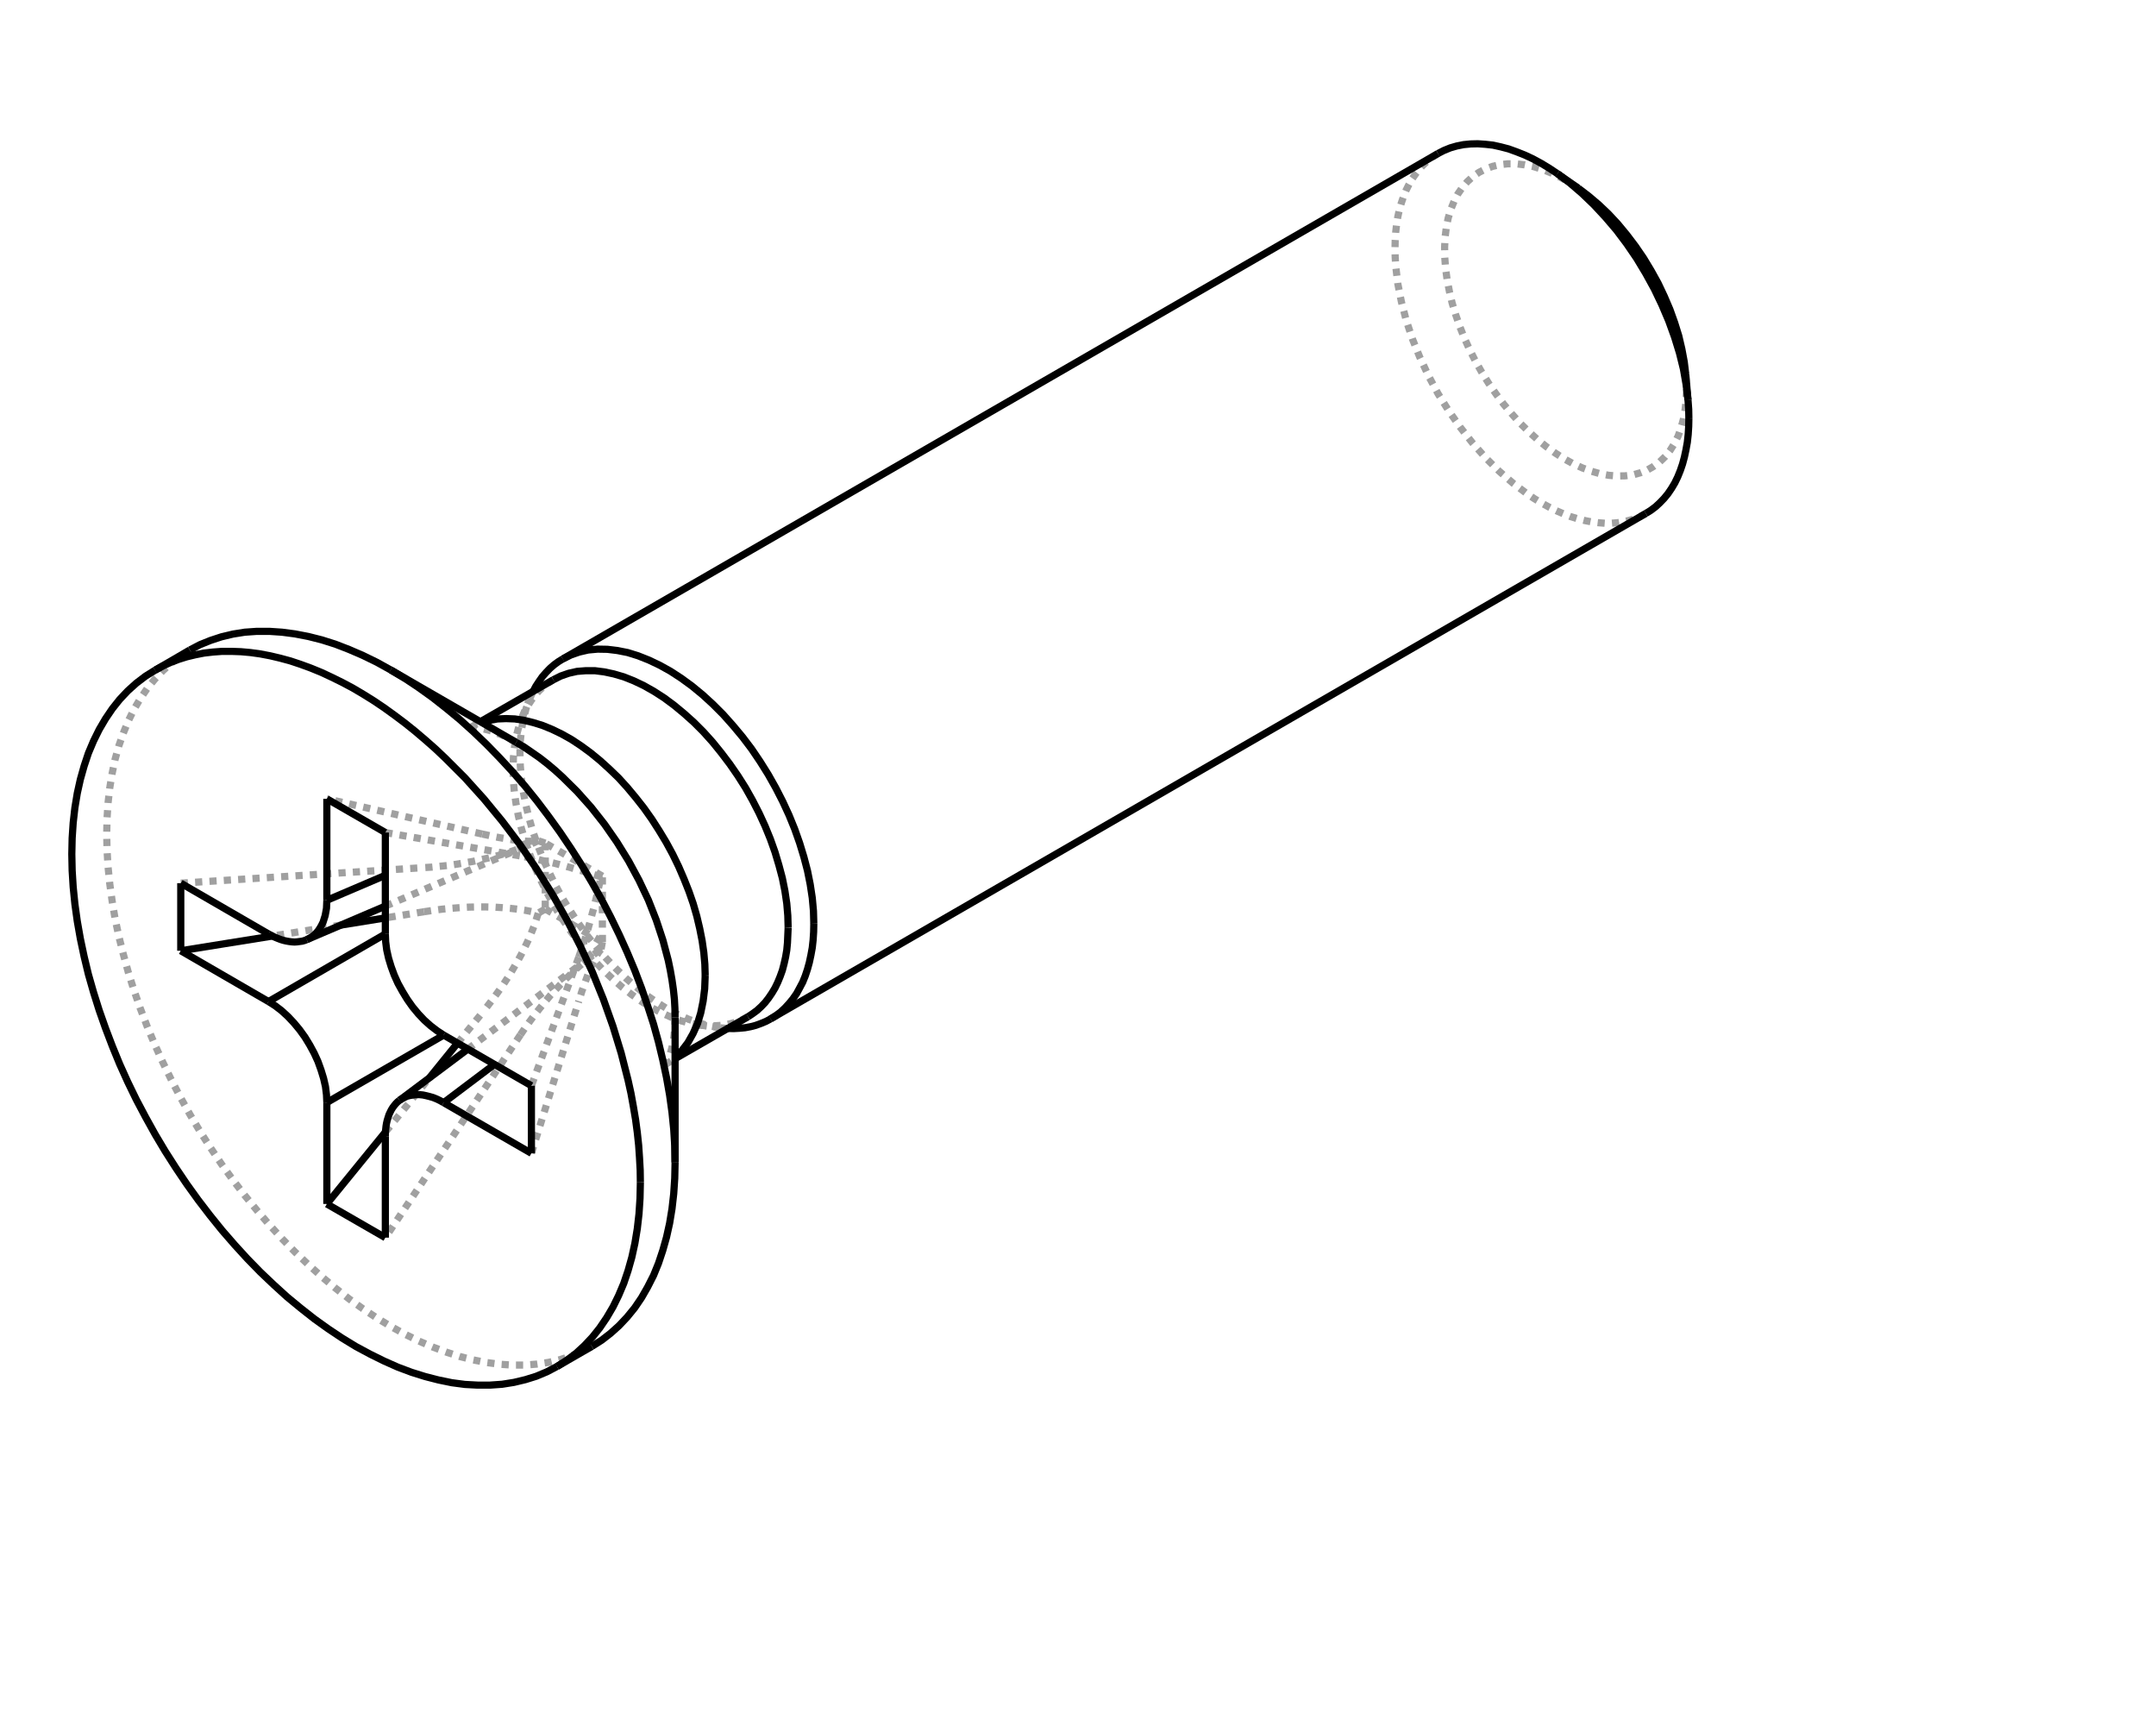
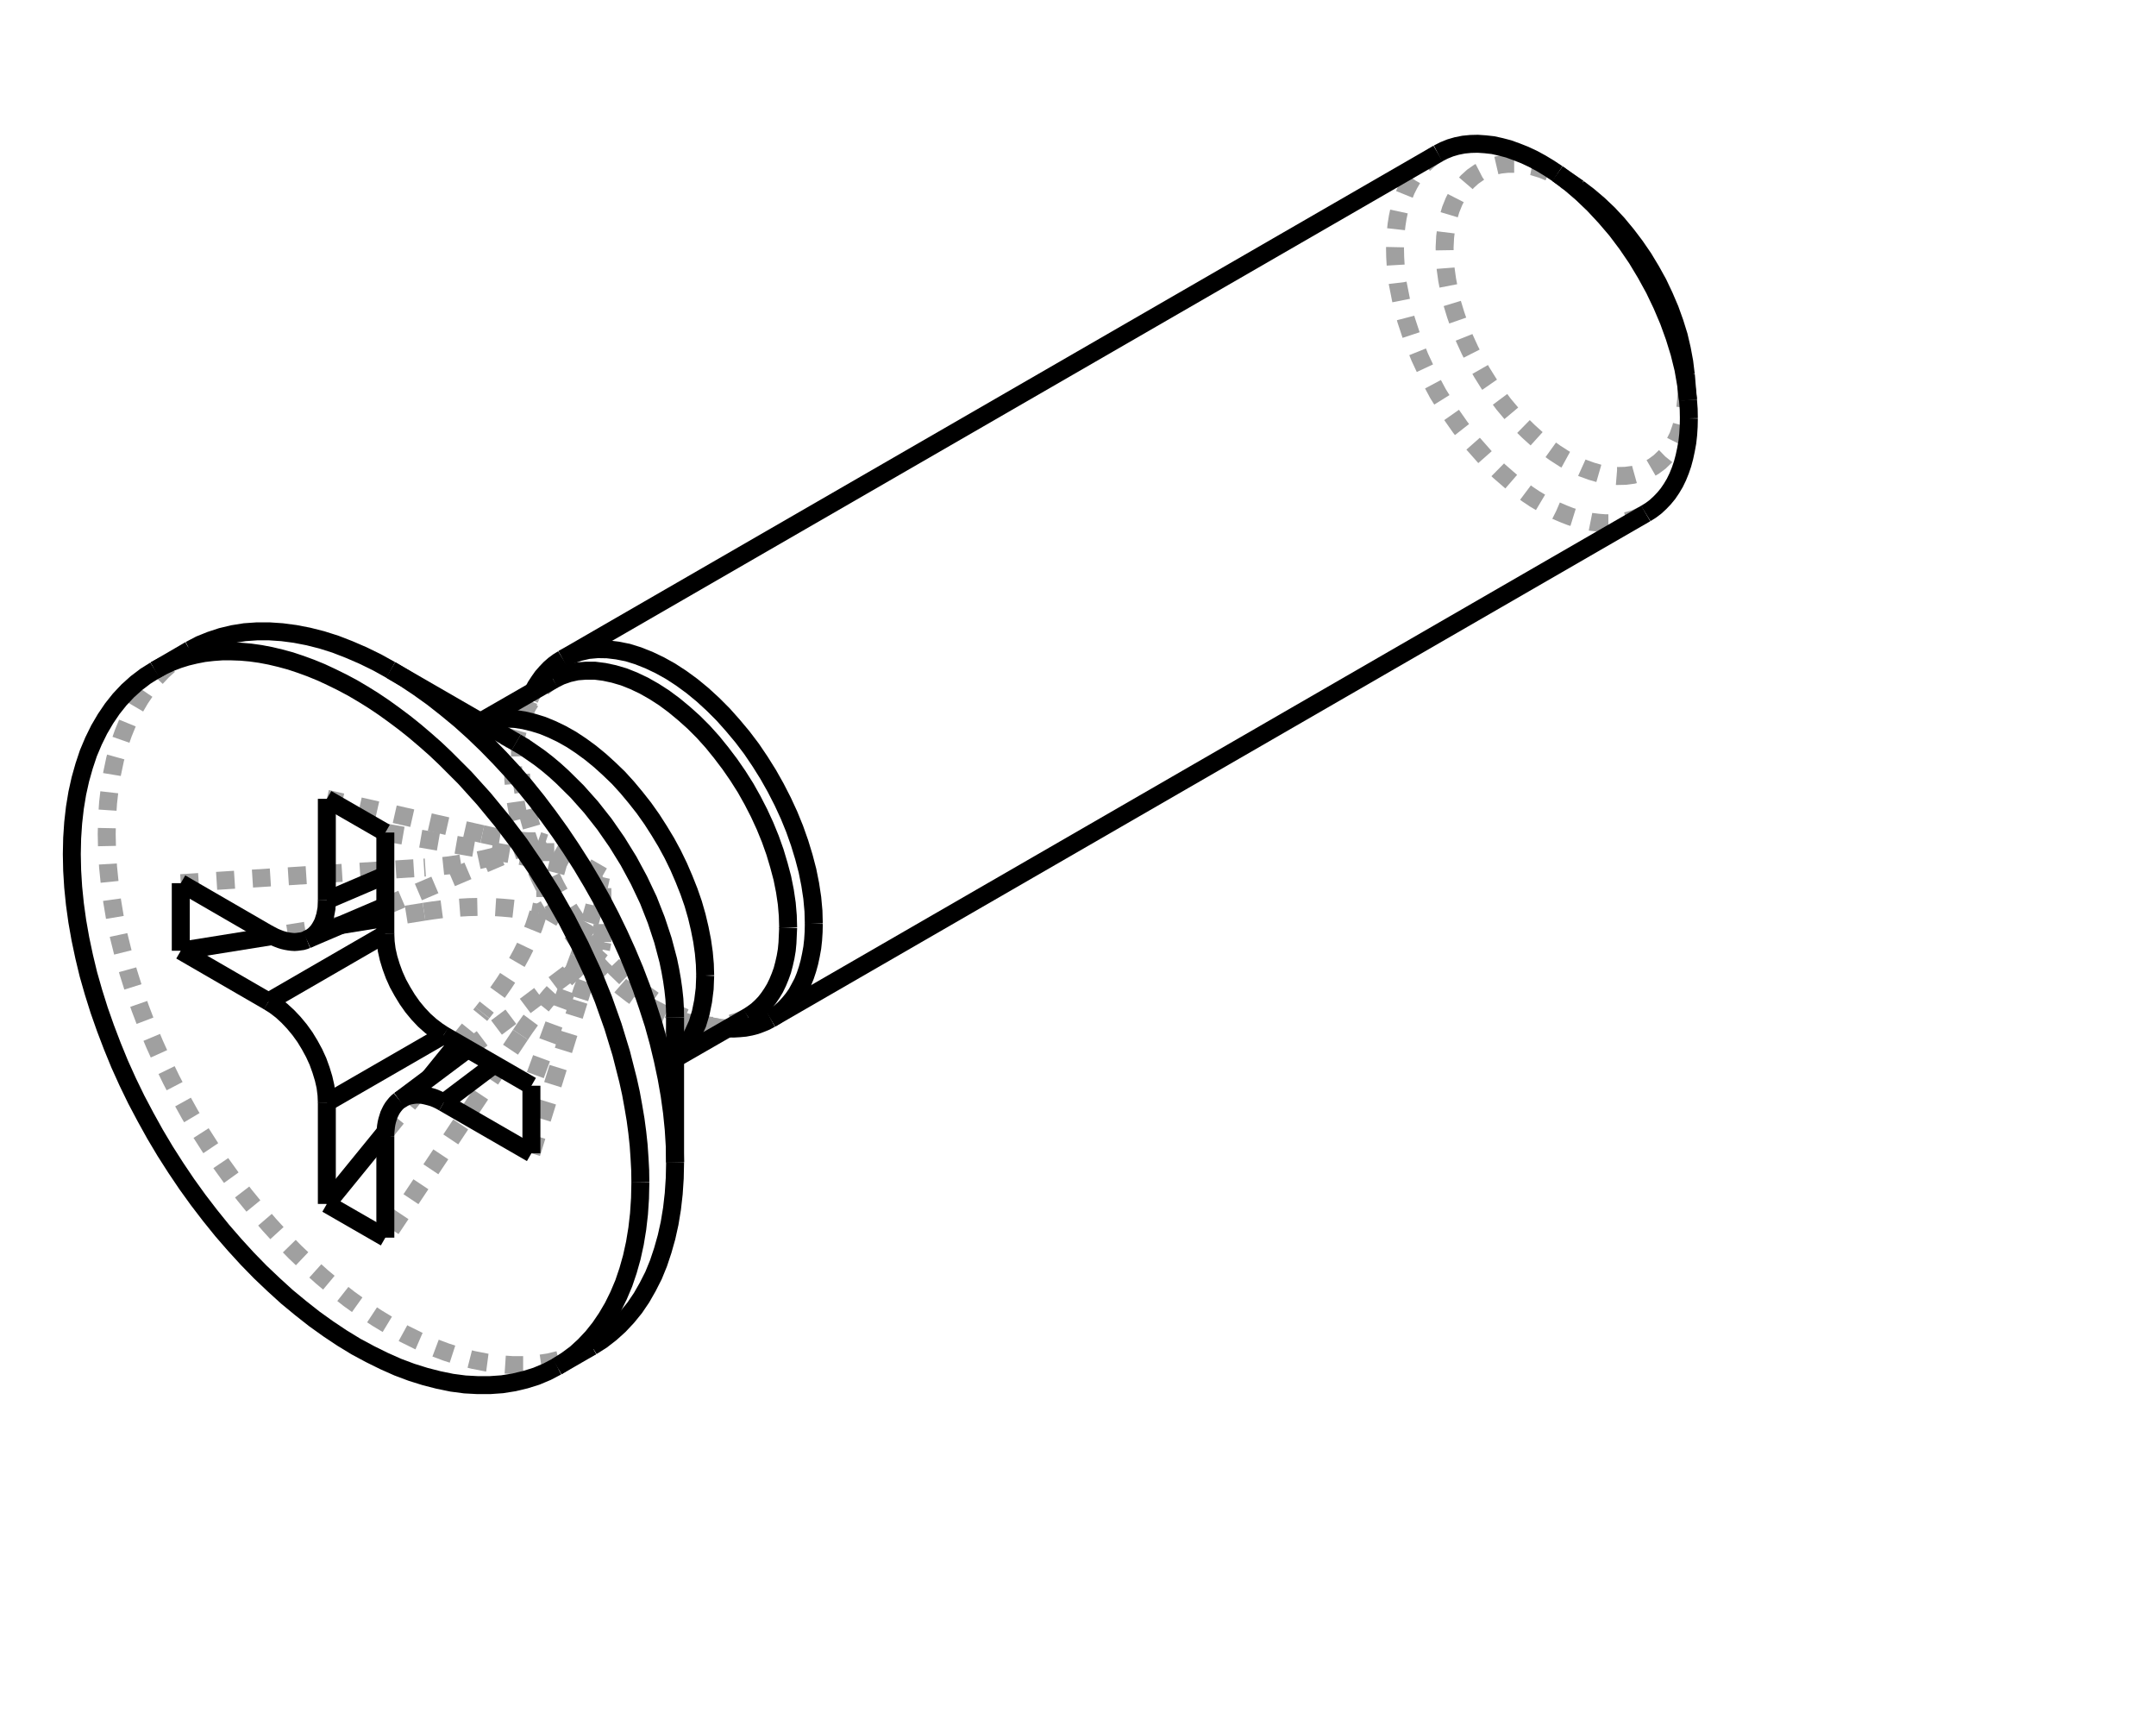
<svg xmlns="http://www.w3.org/2000/svg" width="300.0" height="240.0">
-   <g transform="scale(23.80021, -23.80021)   translate(3.946859,-4.875401)" stroke-width="0.042" fill="none">
-     <g stroke="rgb(160,160,160)" fill="none" stroke-dasharray="0.042,0.042">
+   <g transform="scale(23.80021, -23.80021)   translate(3.946859,-4.875401)" stroke-width="0.105" fill="none">
+     <g stroke="rgb(160,160,160)" fill="none" stroke-dasharray="0.105,0.105">
      <path d="M4.46,3.978 L4.431,3.96 L4.404,3.939 L4.378,3.915 L4.354,3.89 L4.331,3.861 L4.31,3.831 L4.291,3.798 L4.274,3.764 L4.259,3.727 L4.246,3.689 L4.234,3.648 L4.225,3.606 L4.218,3.562 L4.213,3.517 L4.21,3.47 L4.209,3.422 L4.21,3.373 L4.213,3.322 L4.225,3.219 L4.246,3.113 L4.274,3.005 L4.31,2.896 L4.354,2.787 L4.404,2.68 L4.46,2.575 L4.523,2.474 L4.591,2.377 L4.663,2.285 L4.739,2.199 L4.818,2.121 L4.9,2.05 L4.984,1.987 L5.026,1.959 L5.068,1.934 L5.11,1.911 L5.152,1.89 L5.194,1.872 L5.235,1.856 L5.277,1.843 L5.317,1.833 L5.357,1.825 L5.397,1.82 L5.435,1.817 L5.473,1.817 L5.51,1.82 L5.545,1.826 L5.58,1.834 L5.613,1.844 L5.645,1.858 L5.675,1.874 " />
      <path d="M5.913,2.597 L5.911,2.537 L5.905,2.48 L5.895,2.425 L5.881,2.374 L5.864,2.326 L5.842,2.282 L5.817,2.242 L5.789,2.207 L5.757,2.176 L5.722,2.15 L5.684,2.128 L5.644,2.112 L5.601,2.1 L5.555,2.094 L5.508,2.093 L5.459,2.097 L5.409,2.106 L5.357,2.121 L5.305,2.14 L5.252,2.164 L5.199,2.193 L5.146,2.227 L5.093,2.265 L5.041,2.307 L4.989,2.354 L4.939,2.403 L4.891,2.457 L4.844,2.513 L4.8,2.572 L4.757,2.634 L4.717,2.698 L4.68,2.763 L4.646,2.83 L4.615,2.898 L4.588,2.966 L4.564,3.035 L4.543,3.104 L4.527,3.172 L4.514,3.239 L4.505,3.304 L4.5,3.369 L4.499,3.43 L4.502,3.49 L4.509,3.547 L4.52,3.601 L4.535,3.651 L4.554,3.698 L4.576,3.741 L4.602,3.779 L4.632,3.814 L4.664,3.843 L4.7,3.868 L4.739,3.888 L4.78,3.903 L4.823,3.913 L4.869,3.918 L4.917,3.918 L4.966,3.912 L5.017,3.902 L5.069,3.886 L5.121,3.865 L5.174,3.84 L5.228,3.809 L5.281,3.775 " />
      <path d="M5.909,2.686 L5.913,2.597 " />
      <path d="M-0.487,-2.995 L-0.546,-3.025 L-0.608,-3.051 L-0.672,-3.072 L-0.739,-3.088 L-0.807,-3.098 L-0.878,-3.104 L-0.951,-3.104 L-1.026,-3.099 L-1.102,-3.089 L-1.179,-3.074 L-1.258,-3.054 L-1.338,-3.028 L-1.418,-2.998 L-1.499,-2.963 L-1.58,-2.923 L-1.662,-2.878 L-1.743,-2.829 L-1.825,-2.775 L-1.906,-2.717 L-1.986,-2.654 L-2.065,-2.588 L-2.144,-2.517 L-2.222,-2.443 L-2.298,-2.365 L-2.372,-2.284 L-2.445,-2.199 L-2.516,-2.112 L-2.585,-2.022 L-2.652,-1.929 L-2.716,-1.834 L-2.778,-1.737 L-2.837,-1.638 L-2.893,-1.537 L-2.946,-1.435 L-2.996,-1.332 L-3.043,-1.228 L-3.087,-1.123 L-3.127,-1.018 L-3.164,-0.912 L-3.197,-0.807 L-3.226,-0.702 L-3.252,-0.598 L-3.274,-0.495 L-3.291,-0.393 L-3.305,-0.292 L-3.315,-0.193 L-3.321,-0.095 L-3.323,-5.0182080713057076e-14 L-3.321,0.093 L-3.315,0.183 L-3.305,0.271 L-3.291,0.356 L-3.274,0.437 L-3.252,0.516 L-3.226,0.59 L-3.197,0.661 L-3.164,0.728 L-3.127,0.791 L-3.087,0.85 L-3.043,0.904 L-2.996,0.954 L-2.946,0.999 L-2.893,1.04 L-2.837,1.076 " />
      <path d="M0.426,-1.068 L0.395,-1.084 L0.363,-1.097 L0.329,-1.107 L0.294,-1.115 L0.258,-1.119 L0.221,-1.121 L0.183,-1.12 L0.144,-1.116 " />
      <path d="M0.144,-1.116 L0.089,-1.106 L0.033,-1.091 L-0.024,-1.07 L-0.081,-1.044 L-0.139,-1.014 L-0.197,-0.978 L-0.254,-0.938 L-0.311,-0.894 L-0.367,-0.845 L-0.422,-0.793 L-0.475,-0.737 L-0.527,-0.677 L-0.577,-0.614 L-0.624,-0.549 L-0.67,-0.481 L-0.712,-0.411 L-0.751,-0.339 L-0.787,-0.266 L-0.82,-0.193 L-0.85,-0.118 L-0.876,-0.043 L-0.898,0.031 L-0.916,0.105 L-0.93,0.178 L-0.94,0.249 L-0.946,0.319 L-0.947,0.387 L-0.945,0.452 L-0.938,0.515 L-0.928,0.574 L-0.913,0.63 L-0.894,0.683 " />
      <path d="M-0.894,0.683 L-0.878,0.718 L-0.86,0.752 L-0.84,0.783 L-0.818,0.812 L-0.794,0.839 L-0.768,0.863 L-0.741,0.884 L-0.712,0.902 " />
      <path d="M-1.127,0 L-1.094,-0.007 L-1.062,-0.014 L-1.031,-0.02 L-1.001,-0.025 L-0.973,-0.03 L-0.947,-0.034 L-0.922,-0.037 L-0.899,-0.039 L-0.878,-0.041 L-0.858,-0.042 L-0.841,-0.042 L-0.825,-0.042 L-0.812,-0.041 L-0.8,-0.039 " />
      <path d="M-0.8,-0.039 L-0.803,-0.04 L-0.807,-0.042 L-0.81,-0.043 L-0.814,-0.045 L-0.817,-0.046 L-0.82,-0.048 L-0.824,-0.05 L-0.827,-0.051 L-0.831,-0.053 L-0.834,-0.054 L-0.838,-0.056 L-0.841,-0.057 L-0.845,-0.059 L-0.848,-0.06 " />
      <path d="M-0.848,-0.06 L-0.885,-0.075 L-0.924,-0.09 L-0.964,-0.104 L-1.006,-0.117 L-1.048,-0.129 L-1.092,-0.14 L-1.137,-0.15 L-1.183,-0.16 L-1.229,-0.168 L-1.276,-0.176 L-1.324,-0.183 L-1.372,-0.188 L-1.42,-0.193 L-1.468,-0.196 " />
      <path d="M-1.127,0 L-2.036,0.206 " />
      <path d="M-1.468,-0.454 L-1.415,-0.446 L-1.362,-0.439 L-1.31,-0.434 L-1.258,-0.43 L-1.206,-0.427 L-1.156,-0.426 L-1.106,-0.426 L-1.058,-0.427 L-1.011,-0.43 L-0.965,-0.434 L-0.921,-0.439 L-0.879,-0.445 L-0.839,-0.453 L-0.8,-0.462 " />
      <path d="M-0.8,-0.462 L-0.812,-0.5 L-0.825,-0.539 L-0.841,-0.579 L-0.858,-0.619 L-0.878,-0.661 L-0.899,-0.703 L-0.922,-0.745 L-0.947,-0.788 L-0.973,-0.831 L-1.001,-0.874 L-1.031,-0.917 L-1.062,-0.96 L-1.094,-1.002 L-1.127,-1.044 " />
      <path d="M-1.468,-0.454 L-1.694,-0.49 " />
      <path d="M-1.954,-0.532 L-2.354,-0.596 " />
      <path d="M-0.904,-1.173 L-0.877,-1.133 L-0.849,-1.094 L-0.82,-1.055 L-0.79,-1.017 L-0.76,-0.98 L-0.73,-0.944 L-0.699,-0.91 L-0.667,-0.876 L-0.636,-0.844 L-0.604,-0.813 L-0.572,-0.783 L-0.54,-0.755 L-0.508,-0.729 L-0.476,-0.704 " />
      <path d="M-0.476,-0.704 L-0.473,-0.702 L-0.47,-0.7 L-0.467,-0.698 L-0.464,-0.695 L-0.461,-0.693 L-0.458,-0.691 L-0.455,-0.689 L-0.452,-0.686 L-0.449,-0.684 L-0.446,-0.682 L-0.443,-0.68 L-0.439,-0.678 L-0.436,-0.676 L-0.433,-0.674 " />
      <path d="M-0.433,-0.674 L-0.441,-0.683 L-0.449,-0.694 L-0.457,-0.707 L-0.466,-0.722 L-0.474,-0.739 L-0.484,-0.759 L-0.493,-0.78 L-0.503,-0.803 L-0.512,-0.828 L-0.522,-0.855 L-0.532,-0.883 L-0.543,-0.913 L-0.553,-0.944 L-0.563,-0.976 " />
      <path d="M-0.904,-1.173 L-1.694,-2.359 " />
      <path d="M-0.563,-0.719 L-0.553,-0.69 L-0.543,-0.66 L-0.532,-0.63 L-0.522,-0.598 L-0.512,-0.565 L-0.503,-0.532 L-0.493,-0.498 L-0.484,-0.463 L-0.474,-0.428 L-0.466,-0.393 L-0.457,-0.357 L-0.449,-0.321 L-0.441,-0.286 L-0.433,-0.25 " />
      <path d="M-0.433,-0.25 L-0.468,-0.239 L-0.503,-0.228 L-0.538,-0.217 L-0.573,-0.207 L-0.608,-0.197 L-0.643,-0.187 L-0.677,-0.178 L-0.712,-0.169 L-0.746,-0.161 L-0.779,-0.154 L-0.811,-0.146 L-0.843,-0.14 L-0.874,-0.134 L-0.904,-0.128 " />
      <path d="M-0.563,-0.719 L-0.84,-1.471 " />
      <path d="M-0.425,-0.246 L-0.759,-0.053 " />
      <path d="M-0.425,-0.246 L-0.433,-0.25 " />
      <path d="M-1.694,0.009 L-0.904,-0.128 " />
      <path d="M-0.759,-0.053 L-0.8,-0.039 " />
      <path d="M-2.89,-0.287 L-1.468,-0.196 " />
      <path d="M-0.759,-0.053 L-0.759,-0.438 " />
      <path d="M-0.759,-0.438 L-0.8,-0.462 " />
      <path d="M-1.693,-1.741 L-1.438,-1.427 " />
      <path d="M-1.272,-1.222 L-1.127,-1.044 " />
      <path d="M-0.759,-0.438 L-0.425,-0.631 " />
      <path d="M-0.425,-0.631 L-0.433,-0.674 " />
      <path d="M-0.84,-1.866 L-0.563,-0.976 " />
      <path d="M-0.425,-0.631 L-0.425,-0.246 " />
      <path d="M0.307,-1.136 L0.258,-1.132 " />
      <path d="M0.258,-1.132 L0.2,-1.121 L0.14,-1.104 L0.08,-1.083 L0.018,-1.055 L-0.044,-1.023 L-0.105,-0.985 L-0.167,-0.942 L-0.227,-0.894 L-0.287,-0.843 L-0.346,-0.786 L-0.403,-0.726 L-0.458,-0.663 L-0.512,-0.596 L-0.562,-0.526 L-0.61,-0.453 L-0.656,-0.379 L-0.698,-0.302 L-0.736,-0.224 L-0.772,-0.145 L-0.803,-0.066 L-0.831,0.014 L-0.854,0.094 L-0.873,0.172 L-0.888,0.25 L-0.899,0.327 L-0.905,0.401 L-0.907,0.474 L-0.905,0.543 L-0.898,0.61 L-0.886,0.674 L-0.871,0.734 L-0.851,0.79 " />
      <path d="M-0.851,0.79 L-0.83,0.834 " />
      <path d="M-3.985700658404312e-14,-1.072 L-0.001,-1.127 L-0.006,-1.176 L-0.012,-1.218 L-0.02,-1.254 L-0.028,-1.283 L-0.037,-1.306 L-0.051,-1.335 L-0.062,-1.349 " />
      <path d="M-0.062,-1.349 L-0.06,-1.348 " />
      <path d="M-1.197,0.622 L-1.2,0.621 " />
      <path d="M-1.2,0.621 L-1.193,0.622 L-1.165,0.623 L-1.128,0.617 L-1.075,0.603 L-1.008,0.577 L-0.97,0.559 L-0.929,0.536 " />
      <path d="M-0.06,-1.348 L-4.533873276812983e-14,-1.313 " />
      <path d="M-1.197,0.622 L-1.138,0.657 " />
      <path d="M-1.694,-0.421 L-0.848,-0.06 " />
      <path d="M-1.212,-1.257 L-0.476,-0.704 " />
      <path d="M0.144,-1.116 L0.258,-1.132 " />
      <path d="M-0.894,0.683 L-0.851,0.79 " />
    </g>
    <g stroke="rgb(0,0,0)" fill="none">
      <path d="M5.927,2.43 L5.926,2.483 L5.922,2.537 " />
      <path d="M5.922,2.537 L5.911,2.627 L5.895,2.719 L5.872,2.812 L5.843,2.906 L5.809,3 L5.769,3.094 L5.725,3.186 L5.675,3.277 L5.622,3.365 L5.564,3.45 L5.503,3.531 L5.438,3.607 L5.371,3.679 L5.302,3.745 L5.231,3.806 L5.159,3.86 " />
      <path d="M5.159,3.86 L5.111,3.892 L5.063,3.921 L5.015,3.947 L4.968,3.969 L4.92,3.988 L4.873,4.005 L4.827,4.017 L4.782,4.027 L4.737,4.032 L4.693,4.035 L4.651,4.034 L4.61,4.03 L4.57,4.022 L4.532,4.011 L4.495,3.996 L4.46,3.978 " />
      <path d="M5.675,1.874 L5.704,1.892 L5.732,1.913 L5.758,1.937 L5.782,1.962 L5.805,1.99 L5.826,2.021 L5.845,2.053 L5.862,2.088 L5.877,2.125 L5.89,2.163 L5.901,2.204 L5.91,2.246 L5.918,2.29 L5.923,2.335 L5.926,2.382 L5.927,2.43 " />
      <path d="M5.281,3.775 L5.34,3.73 L5.399,3.68 L5.456,3.626 L5.511,3.567 L5.564,3.503 L5.614,3.437 L5.662,3.367 L5.706,3.294 L5.747,3.22 L5.783,3.144 L5.816,3.067 L5.844,2.989 L5.868,2.912 L5.886,2.835 L5.9,2.76 L5.909,2.686 " />
      <path d="M-3.6165995768604434e-14,-1.072 L-6.831535082155411e-14,-1.919 " />
      <path d="M-7.238654120556021e-14,-1.919 L-0.002,-2.012 L-0.008,-2.102 L-0.018,-2.19 L-0.032,-2.275 L-0.05,-2.356 L-0.072,-2.434 L-0.097,-2.509 L-0.126,-2.58 L-0.16,-2.647 L-0.196,-2.71 L-0.236,-2.769 L-0.28,-2.823 L-0.327,-2.873 L-0.377,-2.918 L-0.43,-2.959 L-0.487,-2.995 " />
      <path d="M-2.837,1.076 L-2.778,1.107 L-2.716,1.132 L-2.652,1.153 L-2.585,1.169 L-2.516,1.18 L-2.445,1.185 L-2.372,1.185 L-2.298,1.18 L-2.222,1.17 L-2.144,1.155 L-2.065,1.135 L-1.986,1.11 L-1.906,1.079 L-1.825,1.044 L-1.743,1.004 L-1.662,0.959 " />
      <path d="M-1.662,0.959 L-1.58,0.91 L-1.499,0.856 L-1.418,0.798 L-1.338,0.735 L-1.258,0.669 L-1.179,0.598 L-1.102,0.524 L-1.026,0.446 L-0.951,0.365 L-0.878,0.281 L-0.807,0.193 L-0.739,0.103 L-0.672,0.01 L-0.608,-0.085 L-0.546,-0.182 L-0.487,-0.281 L-0.43,-0.382 L-0.377,-0.484 L-0.327,-0.587 L-0.28,-0.691 L-0.236,-0.796 L-0.196,-0.901 L-0.16,-1.006 L-0.126,-1.111 L-0.097,-1.216 L-0.072,-1.32 L-0.05,-1.424 L-0.032,-1.526 L-0.018,-1.627 L-0.008,-1.726 L-0.002,-1.823 L-7.238654120556021e-14,-1.919 " />
      <path d="M0.661,-0.547 L0.657,-0.636 L0.653,-0.678 L0.646,-0.719 L0.637,-0.759 L0.627,-0.797 L0.614,-0.833 L0.6,-0.867 L0.584,-0.9 L0.566,-0.93 L0.547,-0.958 L0.526,-0.985 L0.503,-1.009 L0.479,-1.031 L0.453,-1.05 L0.426,-1.068 " />
      <path d="M-0.712,0.902 L-0.668,0.924 L-0.622,0.94 L-0.573,0.951 L-0.522,0.955 L-0.469,0.955 L-0.414,0.948 L-0.358,0.936 L-0.3,0.919 L-0.242,0.896 L-0.183,0.868 L-0.123,0.834 L-0.064,0.796 L-0.006,0.753 L0.052,0.705 L0.109,0.654 L0.165,0.598 L0.219,0.538 L0.27,0.475 L0.32,0.409 L0.367,0.341 L0.412,0.27 L0.453,0.197 L0.491,0.123 L0.526,0.047 L0.557,-0.029 L0.584,-0.105 L0.607,-0.182 L0.627,-0.257 L0.642,-0.332 L0.653,-0.406 L0.659,-0.477 L0.661,-0.547 " />
      <path d="M-2.377,-0.584 L-2.359,-0.593 L-2.342,-0.602 L-2.325,-0.609 L-2.307,-0.616 L-2.291,-0.621 L-2.274,-0.625 L-2.257,-0.628 L-2.241,-0.63 L-2.225,-0.631 L-2.21,-0.63 L-2.195,-0.628 L-2.18,-0.626 L-2.166,-0.622 L-2.153,-0.617 " />
      <path d="M-2.153,-0.617 L-2.138,-0.609 L-2.123,-0.6 L-2.11,-0.59 L-2.097,-0.577 L-2.086,-0.564 L-2.076,-0.549 L-2.067,-0.533 L-2.058,-0.515 L-2.052,-0.496 L-2.046,-0.477 L-2.042,-0.456 L-2.038,-0.434 L-2.037,-0.411 L-2.036,-0.387 " />
      <path d="M-2.036,-0.387 L-2.036,0.206 " />
      <path d="M-2.036,-1.569 L-2.038,-1.524 L-2.044,-1.476 L-2.055,-1.428 L-2.07,-1.379 L-2.088,-1.329 L-2.11,-1.281 L-2.136,-1.233 L-2.164,-1.187 L-2.195,-1.144 L-2.229,-1.103 L-2.264,-1.066 L-2.301,-1.032 L-2.339,-1.003 L-2.377,-0.979 " />
      <path d="M-1.694,-0.49 L-1.954,-0.532 " />
      <path d="M-2.354,-0.596 L-2.89,-0.682 " />
      <path d="M-2.377,-0.979 L-2.89,-0.682 " />
      <path d="M-1.353,-1.57 L-1.374,-1.558 L-1.395,-1.548 L-1.415,-1.54 L-1.436,-1.534 L-1.456,-1.529 L-1.475,-1.525 L-1.495,-1.523 L-1.513,-1.523 L-1.531,-1.525 L-1.549,-1.528 L-1.566,-1.532 L-1.581,-1.539 L-1.596,-1.547 L-1.611,-1.556 " />
      <path d="M-1.611,-1.556 L-1.622,-1.565 L-1.632,-1.575 L-1.642,-1.587 L-1.651,-1.599 L-1.659,-1.612 L-1.666,-1.626 L-1.673,-1.641 L-1.678,-1.657 L-1.683,-1.673 L-1.687,-1.69 L-1.69,-1.708 L-1.692,-1.727 L-1.694,-1.747 L-1.694,-1.766 " />
      <path d="M-1.694,-1.766 L-1.694,-2.359 " />
      <path d="M-1.694,-0.584 L-1.692,-0.63 L-1.686,-0.677 L-1.675,-0.726 L-1.66,-0.775 L-1.642,-0.824 L-1.62,-0.873 L-1.594,-0.92 L-1.566,-0.966 L-1.535,-1.01 L-1.501,-1.051 L-1.466,-1.088 L-1.429,-1.121 L-1.391,-1.15 L-1.353,-1.175 " />
      <path d="M-1.353,-1.175 L-0.84,-1.471 " />
      <path d="M-2.036,0.206 L-1.694,0.009 " />
      <path d="M-2.89,-0.287 L-2.377,-0.584 " />
      <path d="M-2.89,-0.682 L-2.89,-0.287 " />
      <path d="M-2.036,-2.162 L-2.036,-1.569 " />
      <path d="M-2.036,-2.162 L-1.693,-1.741 " />
      <path d="M-1.438,-1.427 L-1.272,-1.222 " />
      <path d="M-1.694,-2.359 L-2.036,-2.162 " />
      <path d="M-0.84,-1.866 L-1.353,-1.57 " />
      <path d="M-0.84,-1.471 L-0.84,-1.866 " />
      <path d="M-1.694,0.009 L-1.694,-0.584 " />
      <path d="M-0.203,-2.036 L-0.205,-2.129 L-0.211,-2.22 L-0.221,-2.307 L-0.235,-2.392 L-0.253,-2.474 L-0.275,-2.552 L-0.3,-2.626 L-0.33,-2.697 L-0.363,-2.764 L-0.4,-2.827 L-0.44,-2.886 L-0.483,-2.94 L-0.53,-2.99 L-0.58,-3.036 L-0.634,-3.076 L-0.69,-3.112 " />
      <path d="M-0.69,-3.112 L-0.749,-3.143 L-0.811,-3.169 L-0.875,-3.189 L-0.942,-3.205 L-1.011,-3.216 L-1.082,-3.221 L-1.155,-3.221 L-1.229,-3.217 L-1.305,-3.207 L-1.383,-3.191 L-1.461,-3.171 L-1.541,-3.146 L-1.621,-3.116 L-1.702,-3.08 L-1.783,-3.04 L-1.865,-2.996 L-1.947,-2.946 L-2.028,-2.892 L-2.109,-2.834 L-2.189,-2.771 L-2.269,-2.705 L-2.347,-2.634 L-2.425,-2.56 L-2.501,-2.482 L-2.575,-2.401 L-2.648,-2.317 L-2.719,-2.229 L-2.788,-2.139 L-2.855,-2.046 L-2.919,-1.951 L-2.981,-1.854 L-3.04,-1.755 L-3.096,-1.654 L-3.15,-1.552 L-3.2,-1.449 L-3.247,-1.345 L-3.29,-1.24 L-3.33,-1.135 L-3.367,-1.03 L-3.4,-0.925 L-3.43,-0.82 L-3.455,-0.716 L-3.477,-0.612 L-3.495,-0.51 L-3.509,-0.409 L-3.519,-0.31 L-3.525,-0.213 L-3.527,-0.117 L-3.525,-0.024 L-3.519,0.066 L-3.509,0.154 L-3.495,0.239 L-3.477,0.32 L-3.455,0.398 L-3.43,0.473 L-3.4,0.544 L-3.367,0.611 L-3.33,0.674 L-3.29,0.733 L-3.247,0.787 L-3.2,0.837 L-3.15,0.882 L-3.096,0.923 L-3.04,0.958 " />
      <path d="M-3.04,0.958 L-2.996,0.982 L-2.95,1.003 L-2.903,1.021 L-2.855,1.036 L-2.805,1.048 L-2.754,1.058 L-2.702,1.064 L-2.648,1.068 L-2.594,1.068 L-2.538,1.066 L-2.482,1.061 L-2.425,1.053 L-2.367,1.042 L-2.308,1.028 L-2.249,1.012 L-2.189,0.992 L-2.129,0.97 L-2.068,0.945 L-2.008,0.917 L-1.947,0.887 L-1.885,0.854 L-1.824,0.818 L-1.763,0.78 L-1.702,0.739 L-1.641,0.695 L-1.581,0.65 L-1.521,0.602 L-1.461,0.551 L-1.402,0.499 L-1.344,0.444 L-1.229,0.329 L-1.118,0.206 L-1.011,0.076 L-0.908,-0.06 L-0.811,-0.202 L-0.719,-0.349 L-0.634,-0.499 L-0.555,-0.653 L-0.483,-0.808 L-0.419,-0.966 L-0.363,-1.124 L-0.315,-1.281 L-0.275,-1.438 L-0.258,-1.515 L-0.244,-1.592 L-0.231,-1.669 L-0.221,-1.744 L-0.213,-1.819 L-0.208,-1.892 L-0.204,-1.965 L-0.203,-2.036 " />
      <path d="M0.811,-0.524 L0.81,-0.572 L0.807,-0.619 L0.802,-0.664 L0.794,-0.708 L0.785,-0.75 L0.774,-0.79 L0.761,-0.829 L0.746,-0.866 L0.728,-0.9 L0.71,-0.933 L0.689,-0.963 L0.666,-0.991 L0.642,-1.017 L0.616,-1.041 L0.588,-1.062 L0.559,-1.08 " />
      <path d="M0.559,-1.08 L0.531,-1.095 L0.502,-1.107 L0.472,-1.118 L0.441,-1.126 L0.409,-1.132 L0.376,-1.135 L0.342,-1.137 L0.307,-1.136 " />
      <path d="M-0.83,0.834 L-0.814,0.864 L-0.795,0.893 L-0.776,0.92 L-0.754,0.945 L-0.732,0.968 L-0.708,0.989 L-0.682,1.008 L-0.656,1.024 " />
      <path d="M-0.656,1.024 L-0.609,1.047 L-0.56,1.064 L-0.508,1.076 L-0.453,1.081 L-0.396,1.08 L-0.338,1.073 L-0.277,1.061 L-0.216,1.042 L-0.153,1.017 L-0.09,0.987 L-0.027,0.952 L0.036,0.911 L0.099,0.865 L0.161,0.814 L0.221,0.759 L0.281,0.699 L0.338,0.635 L0.394,0.568 L0.447,0.498 L0.497,0.424 L0.544,0.349 L0.588,0.271 L0.629,0.191 L0.666,0.111 L0.699,0.03 L0.728,-0.052 L0.753,-0.134 L0.774,-0.214 L0.79,-0.294 L0.802,-0.373 L0.809,-0.45 L0.811,-0.524 " />
      <path d="M0.176,-0.827 L0.174,-0.761 L0.168,-0.693 L0.158,-0.623 L0.144,-0.552 L0.127,-0.48 L0.106,-0.407 L0.081,-0.335 L0.052,-0.262 L0.021,-0.19 L-0.014,-0.118 L-0.052,-0.048 L-0.093,0.02 L-0.136,0.087 L-0.182,0.152 L-0.23,0.213 L-0.28,0.273 L-0.331,0.329 L-0.385,0.381 L-0.439,0.43 L-0.494,0.475 L-0.55,0.516 L-0.606,0.553 L-0.663,0.585 L-0.719,0.612 L-0.775,0.635 L-0.83,0.652 L-0.884,0.665 L-0.937,0.673 L-0.988,0.675 L-1.038,0.673 L-1.085,0.665 L-1.13,0.653 " />
      <path d="M-4.5075054799781356e-14,-1.305 L0.04,-1.265 L0.075,-1.219 L0.105,-1.166 L0.131,-1.108 L0.15,-1.045 L0.164,-0.976 L0.173,-0.904 L0.176,-0.827 " />
      <path d="M-0.929,0.536 L-0.883,0.509 L-0.838,0.478 L-0.792,0.446 L-0.747,0.411 L-0.703,0.374 L-0.659,0.334 L-0.573,0.249 L-0.491,0.157 L-0.413,0.058 L-0.34,-0.047 L-0.272,-0.157 L-0.211,-0.27 L-0.156,-0.386 L-0.11,-0.503 L-0.071,-0.621 L-0.04,-0.738 L-0.028,-0.796 L-0.018,-0.853 L-0.01,-0.909 L-0.004,-0.965 L-0.001,-1.019 L-3.930189507173054e-14,-1.072 " />
      <path d="M-2.036,-0.387 L-1.694,-0.241 " />
      <path d="M-2.377,-0.979 L-1.694,-0.584 " />
      <path d="M-1.353,-1.175 L-2.036,-1.569 " />
      <path d="M-1.056,-1.346 L-1.353,-1.57 " />
      <path d="M5.281,3.775 L5.159,3.86 " />
      <path d="M5.909,2.686 L5.922,2.537 " />
      <path d="M-0.929,0.536 L-1.662,0.959 " />
      <path d="M-4.533873276812983e-14,-1.313 L0.426,-1.068 " />
      <path d="M-1.138,0.657 L-0.712,0.902 " />
      <path d="M-2.153,-0.617 L-1.694,-0.421 " />
      <path d="M-1.611,-1.556 L-1.212,-1.257 " />
      <path d="M-0.69,-3.112 L-0.487,-2.995 " />
      <path d="M-3.04,0.958 L-2.837,1.076 " />
      <path d="M0.559,-1.08 L5.675,1.874 " />
      <path d="M-0.656,1.024 L4.46,3.978 " />
    </g>
  </g>
</svg>
